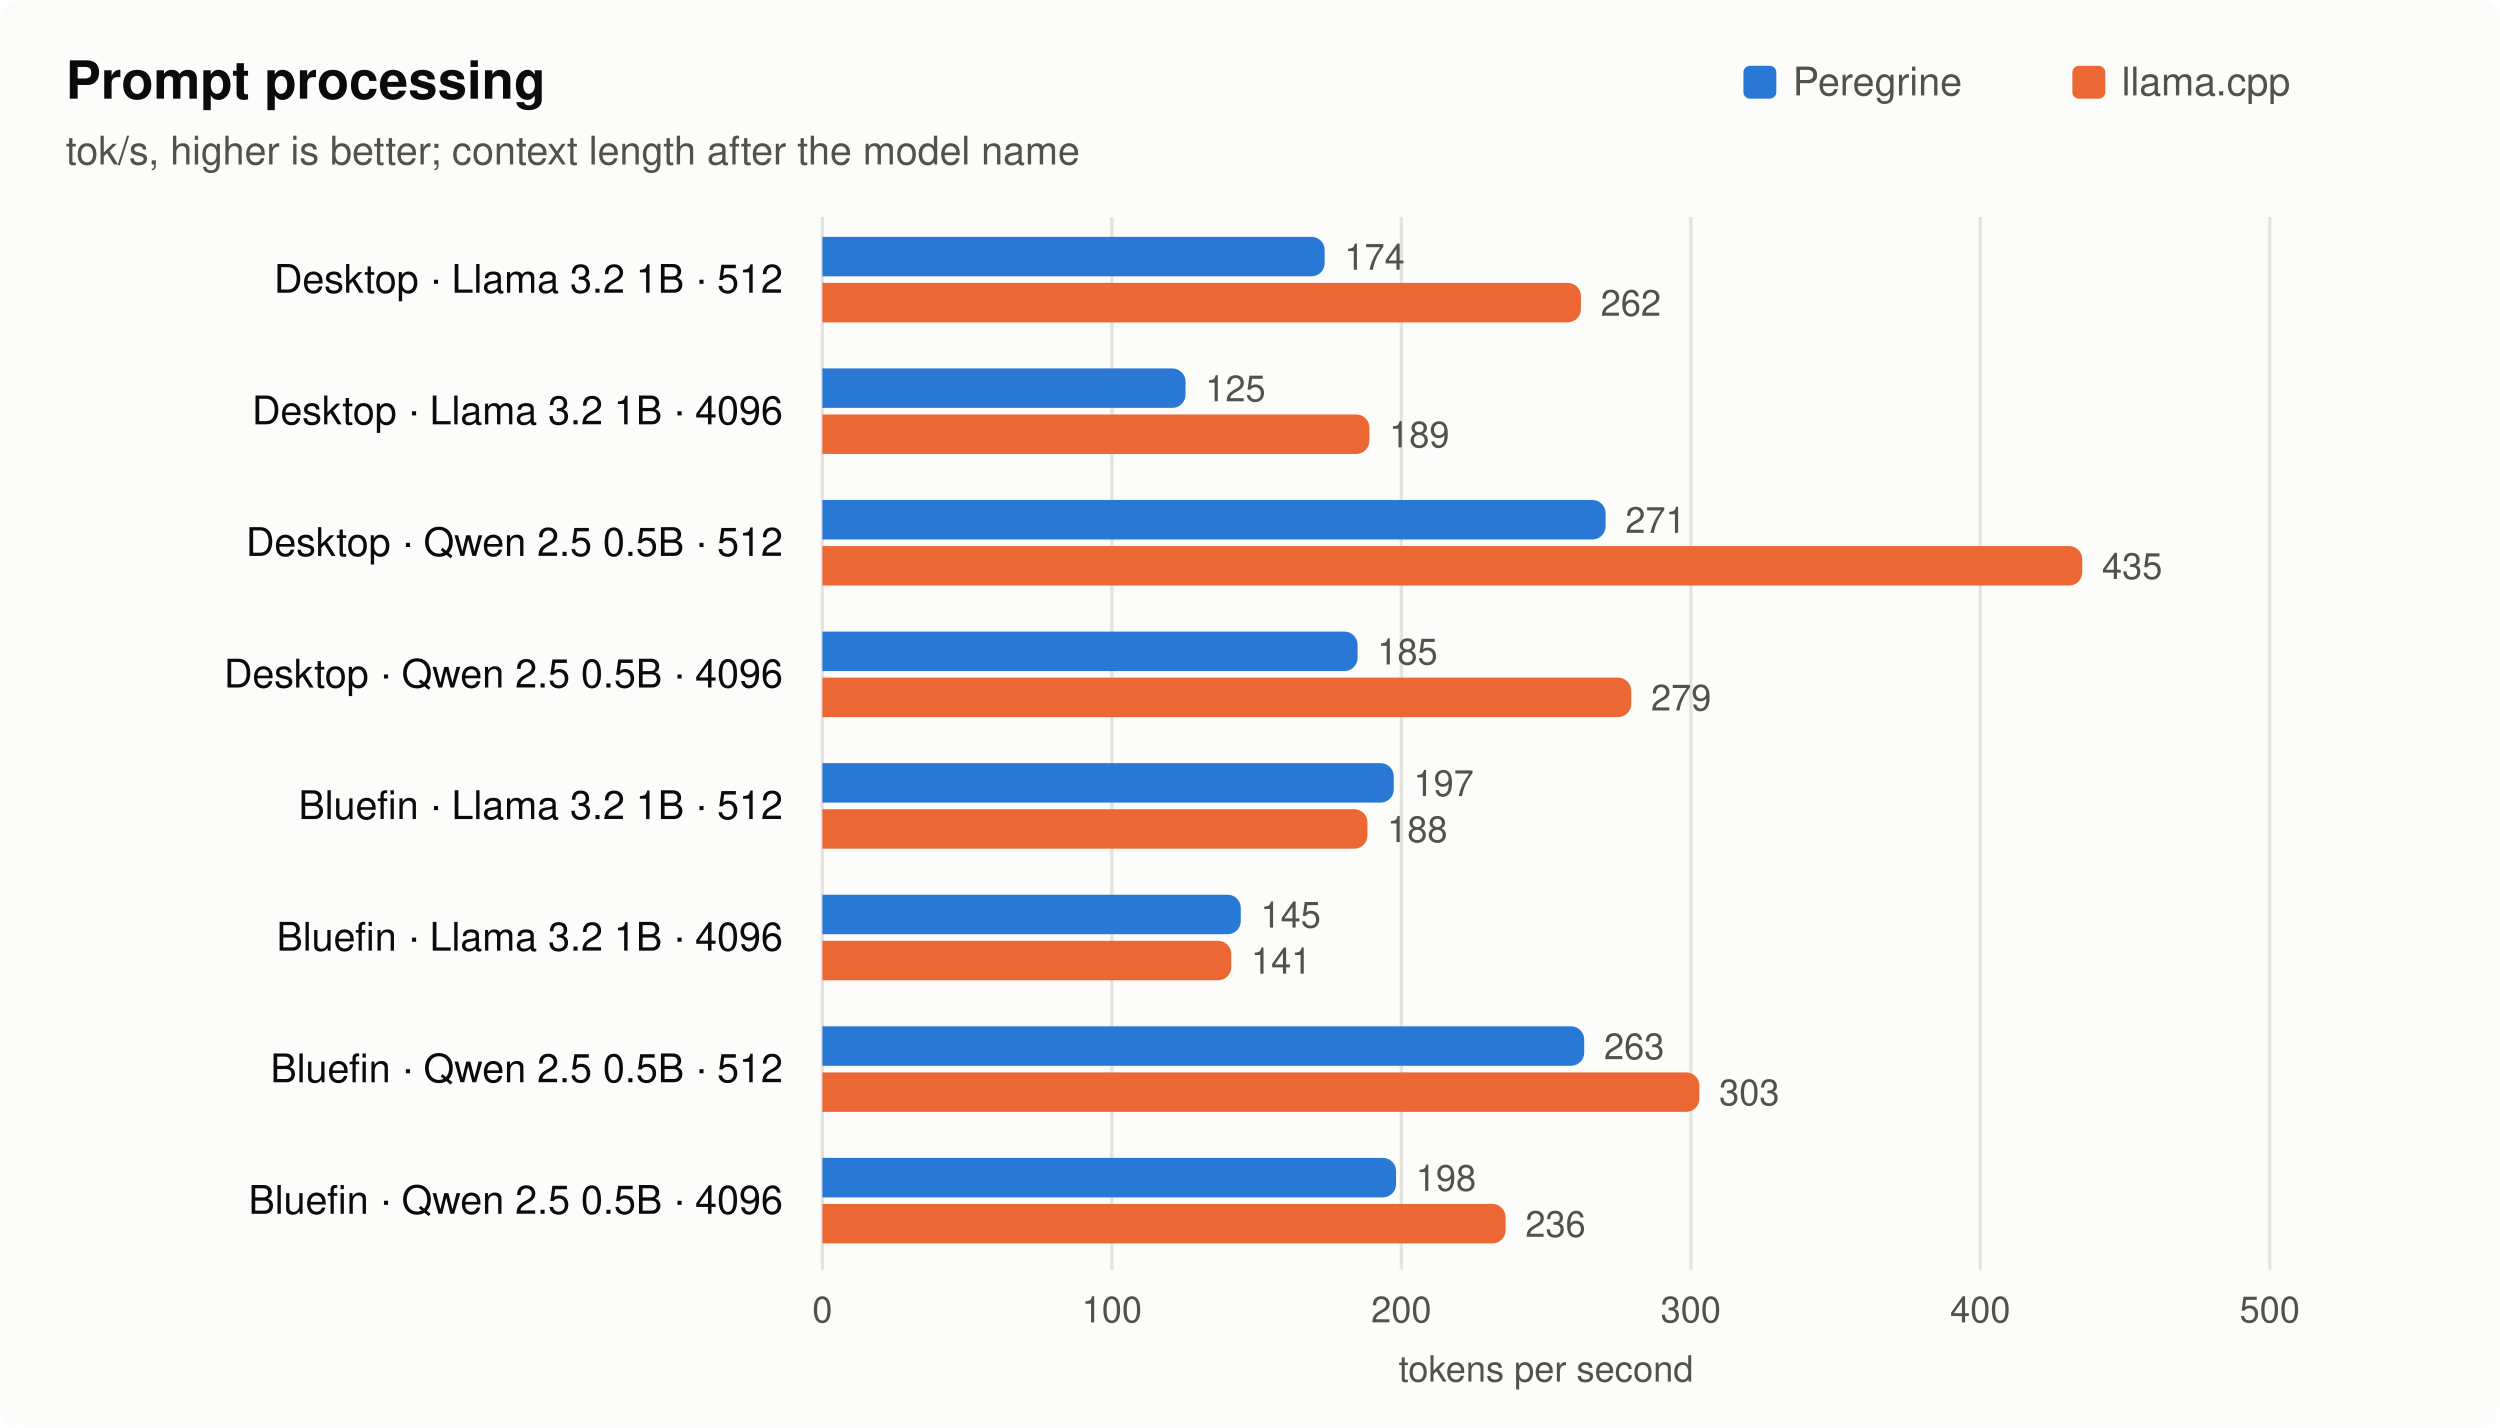
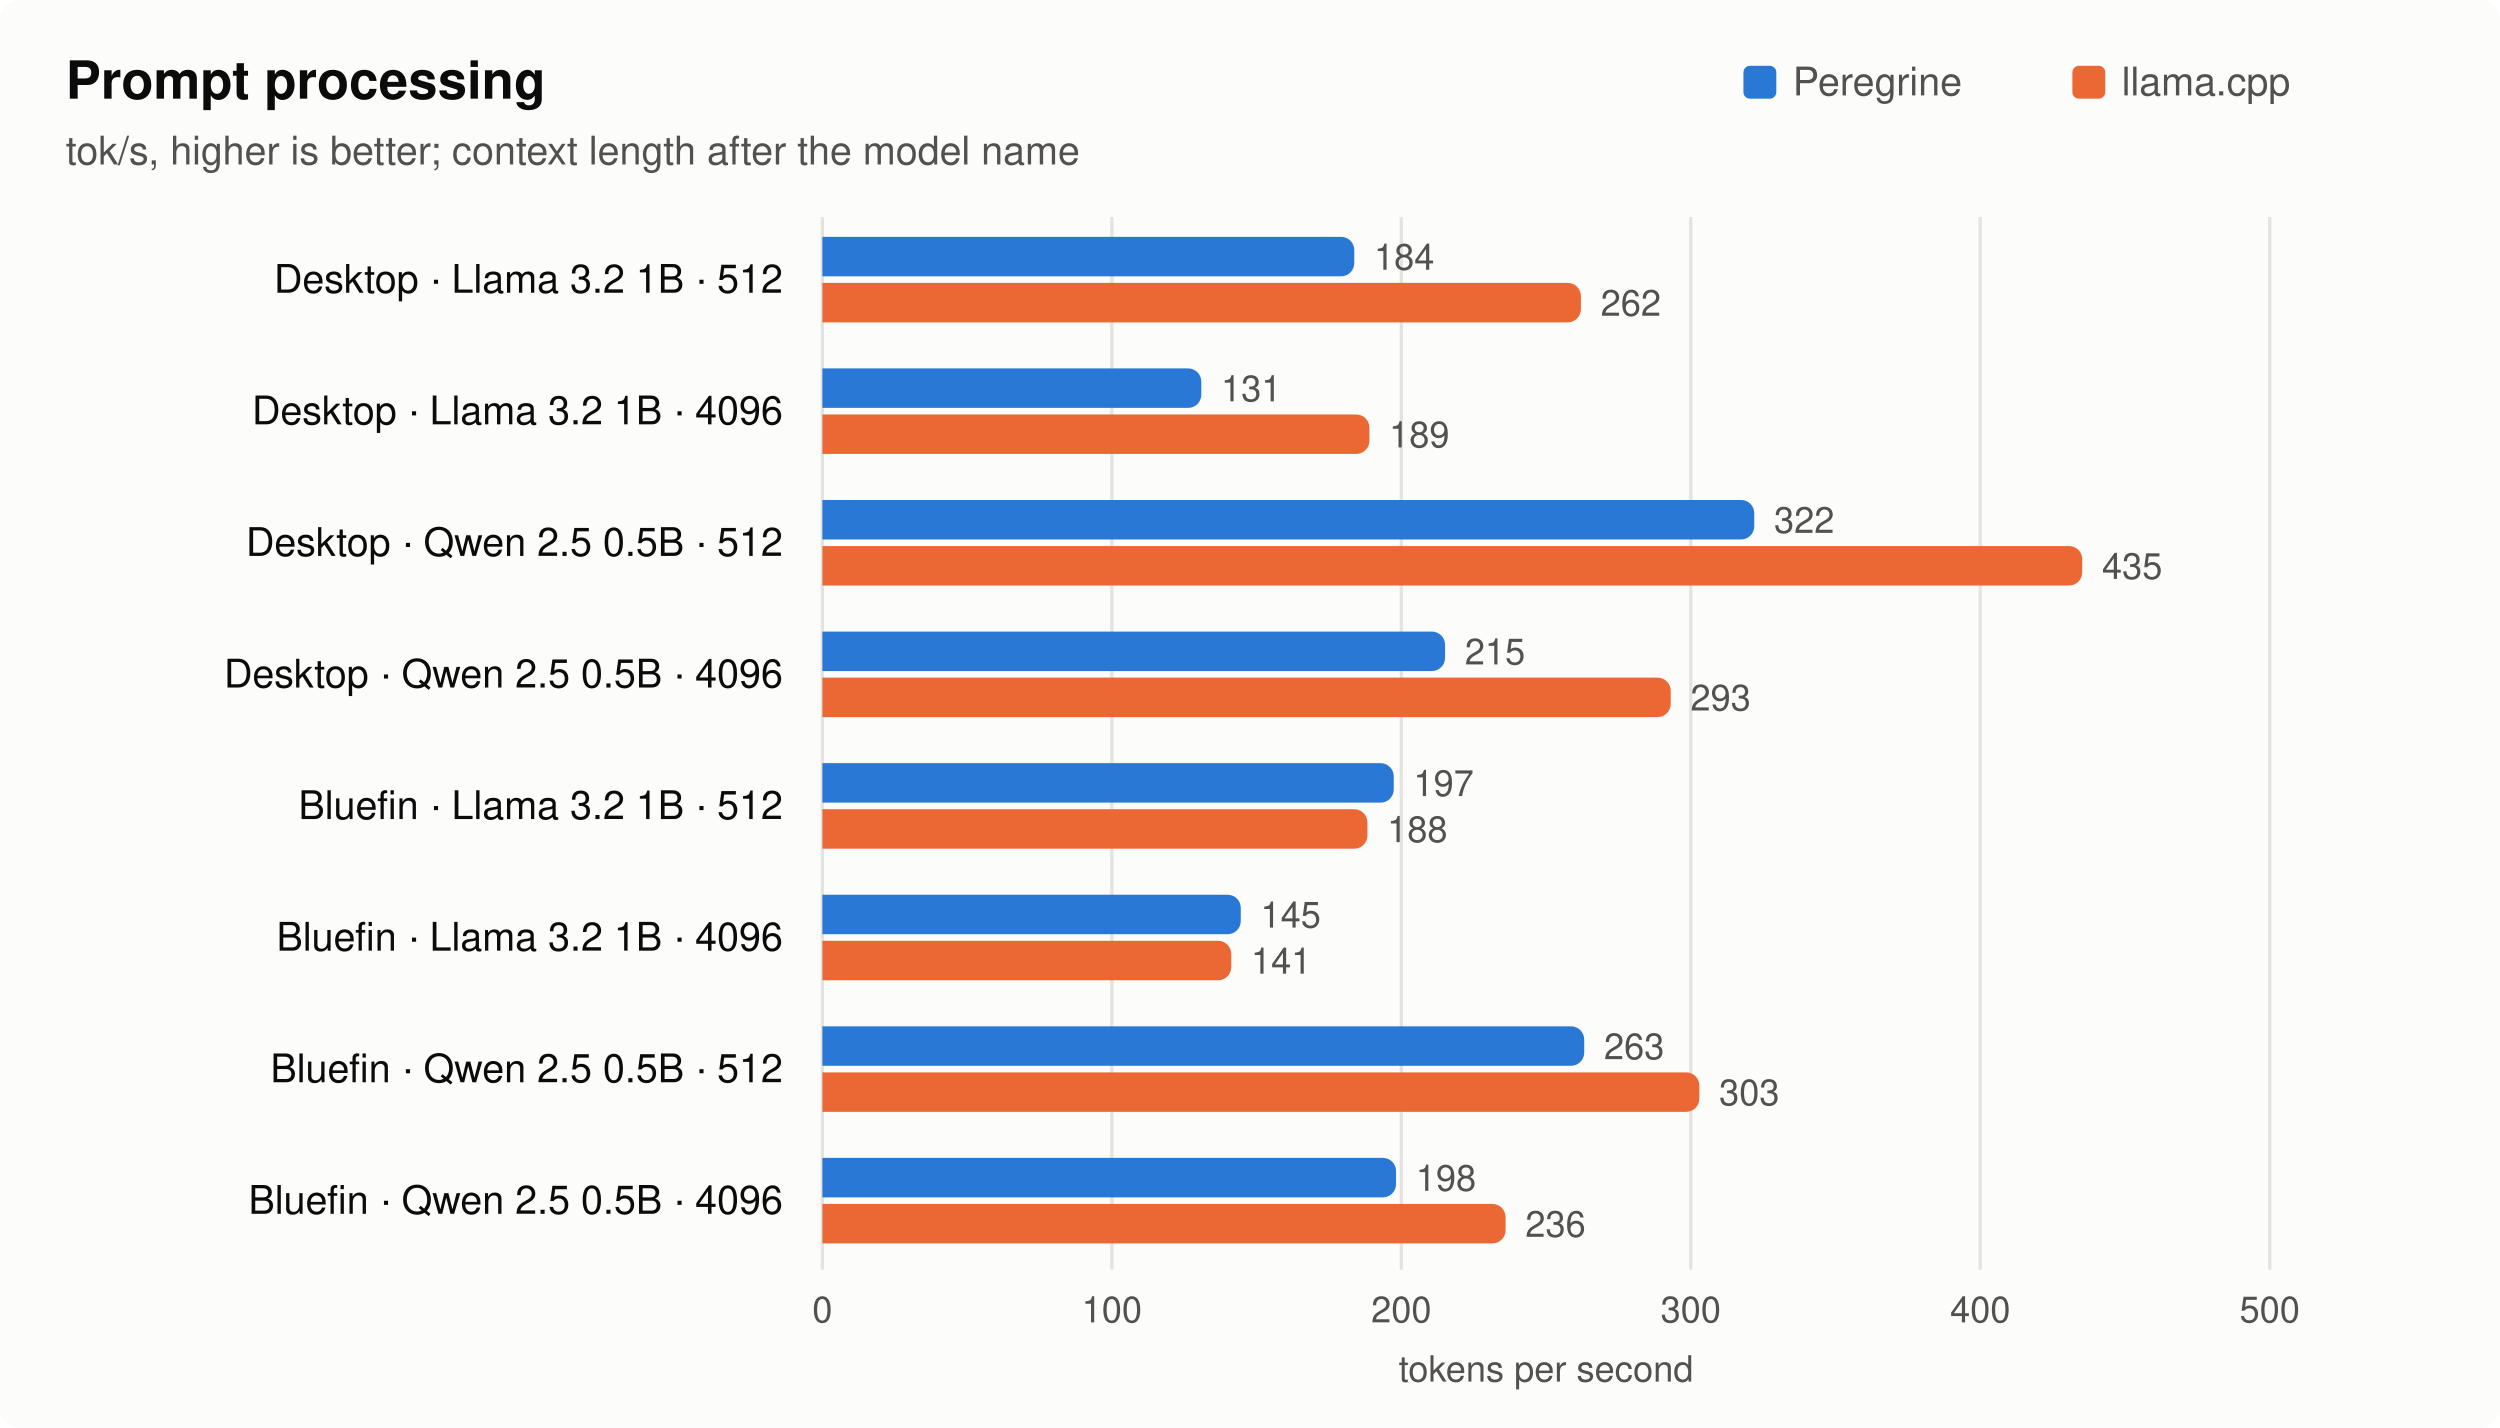
<svg xmlns="http://www.w3.org/2000/svg" width="760" height="434" viewBox="0 0 760 434" role="img" aria-label="Prompt processing">
  <style>
  .surface { fill: #fcfcfb; }
  .t1 { fill: #0b0b0b; } .t2 { fill: #52514e; }
  .grid { stroke: #e4e3df; } .ref { stroke: #52514e; }
  .s1 { fill: #2a78d6; } .s2 { fill: #eb6834; }
  .gap { stroke: #fcfcfb; }
  text { font-family: -apple-system, BlinkMacSystemFont, "Segoe UI", Helvetica, Arial, sans-serif; }
  @media (prefers-color-scheme: dark) {
    .surface { fill: #1a1a19; }
    .t1 { fill: #f0efec; } .t2 { fill: #c3c2b7; }
    .grid { stroke: #383835; } .ref { stroke: #c3c2b7; }
    .s1 { fill: #3987e5; } .s2 { fill: #d95926; }
    .gap { stroke: #1a1a19; }
  }
</style>
  <rect class="surface" width="760" height="434" rx="6" />
  <text class="t1" x="20" y="30" font-size="16" font-weight="600">Prompt processing</text>
  <text class="t2" x="20" y="50" font-size="12">tok/s, higher is better; context length after the model name</text>
  <rect class="s1" x="530" y="20" width="10" height="10" rx="2" />
  <text class="t2" x="545" y="29" font-size="12">Peregrine</text>
  <rect class="s2" x="630" y="20" width="10" height="10" rx="2" />
  <text class="t2" x="645" y="29" font-size="12">llama.cpp</text>
  <line class="grid" x1="250.0" y1="66" x2="250.0" y2="386" stroke-width="1" />
  <text class="t2" x="250.0" y="402" font-size="11" text-anchor="middle">0</text>
  <line class="grid" x1="338.0" y1="66" x2="338.0" y2="386" stroke-width="1" />
  <text class="t2" x="338.0" y="402" font-size="11" text-anchor="middle">100</text>
  <line class="grid" x1="426.0" y1="66" x2="426.0" y2="386" stroke-width="1" />
  <text class="t2" x="426.0" y="402" font-size="11" text-anchor="middle">200</text>
  <line class="grid" x1="514.0" y1="66" x2="514.0" y2="386" stroke-width="1" />
  <text class="t2" x="514.0" y="402" font-size="11" text-anchor="middle">300</text>
  <line class="grid" x1="602.0" y1="66" x2="602.0" y2="386" stroke-width="1" />
  <text class="t2" x="602.0" y="402" font-size="11" text-anchor="middle">400</text>
  <line class="grid" x1="690.0" y1="66" x2="690.0" y2="386" stroke-width="1" />
  <text class="t2" x="690.0" y="402" font-size="11" text-anchor="middle">500</text>
  <text class="t1" x="238" y="89.0" font-size="12" text-anchor="end">Desktop · Llama 3.2 1B · 512</text>
-   <path class="s1" d="M250.0,72.0 H398.7 A4.0,4.0 0 0 1 402.7,76.0 V80.0 A4.0,4.0 0 0 1 398.7,84.0 H250.0 Z" />
-   <text class="t2" x="408.7" y="82" font-size="11">174</text>
+   <path class="s1" d="M250.0,72.0 H407.7 A4.0,4.0 0 0 1 411.7,76.0 V80.0 A4.0,4.0 0 0 1 407.7,84.0 H250.0 Z" />
+   <text class="t2" x="417.7" y="82" font-size="11">184</text>
  <path class="s2" d="M250.0,86.0 H476.6 A4.0,4.0 0 0 1 480.6,90.0 V94.0 A4.0,4.0 0 0 1 476.6,98.0 H250.0 Z" />
  <text class="t2" x="486.6" y="96" font-size="11">262</text>
  <text class="t1" x="238" y="129.0" font-size="12" text-anchor="end">Desktop · Llama 3.2 1B · 4096</text>
-   <path class="s1" d="M250.0,112.0 H356.4 A4.0,4.0 0 0 1 360.4,116.0 V120.0 A4.0,4.0 0 0 1 356.4,124.0 H250.0 Z" />
-   <text class="t2" x="366.4" y="122" font-size="11">125</text>
+   <path class="s1" d="M250.0,112.0 H361.2 A4.0,4.0 0 0 1 365.2,116.0 V120.0 A4.0,4.0 0 0 1 361.2,124.0 H250.0 Z" />
+   <text class="t2" x="371.2" y="122" font-size="11">131</text>
  <path class="s2" d="M250.0,126.0 H412.3 A4.0,4.0 0 0 1 416.3,130.0 V134.0 A4.0,4.0 0 0 1 412.3,138.0 H250.0 Z" />
  <text class="t2" x="422.3" y="136" font-size="11">189</text>
  <text class="t1" x="238" y="169.0" font-size="12" text-anchor="end">Desktop · Qwen 2.5 0.5B · 512</text>
-   <path class="s1" d="M250.0,152.0 H484.1 A4.0,4.0 0 0 1 488.1,156.0 V160.0 A4.0,4.0 0 0 1 484.1,164.0 H250.0 Z" />
-   <text class="t2" x="494.1" y="162" font-size="11">271</text>
+   <path class="s1" d="M250.0,152.0 H529.3 A4.0,4.0 0 0 1 533.3,156.0 V160.0 A4.0,4.0 0 0 1 529.3,164.0 H250.0 Z" />
+   <text class="t2" x="539.3" y="162" font-size="11">322</text>
  <path class="s2" d="M250.0,166.0 H629.0 A4.0,4.0 0 0 1 633.0,170.0 V174.0 A4.0,4.0 0 0 1 629.0,178.0 H250.0 Z" />
  <text class="t2" x="639.0" y="176" font-size="11">435</text>
  <text class="t1" x="238" y="209.0" font-size="12" text-anchor="end">Desktop · Qwen 2.5 0.5B · 4096</text>
-   <path class="s1" d="M250.0,192.0 H408.7 A4.0,4.0 0 0 1 412.7,196.0 V200.0 A4.0,4.0 0 0 1 408.7,204.0 H250.0 Z" />
-   <text class="t2" x="418.7" y="202" font-size="11">185</text>
-   <path class="s2" d="M250.0,206.0 H491.9 A4.0,4.0 0 0 1 495.9,210.0 V214.0 A4.0,4.0 0 0 1 491.9,218.0 H250.0 Z" />
-   <text class="t2" x="501.9" y="216" font-size="11">279</text>
+   <path class="s1" d="M250.0,192.0 H435.3 A4.0,4.0 0 0 1 439.3,196.0 V200.0 A4.0,4.0 0 0 1 435.3,204.0 H250.0 Z" />
+   <text class="t2" x="445.3" y="202" font-size="11">215</text>
+   <path class="s2" d="M250.0,206.0 H503.9 A4.0,4.0 0 0 1 507.9,210.0 V214.0 A4.0,4.0 0 0 1 503.9,218.0 H250.0 Z" />
+   <text class="t2" x="513.9" y="216" font-size="11">293</text>
  <text class="t1" x="238" y="249.0" font-size="12" text-anchor="end">Bluefin · Llama 3.2 1B · 512</text>
  <path class="s1" d="M250.0,232.0 H419.7 A4.0,4.0 0 0 1 423.7,236.0 V240.0 A4.0,4.0 0 0 1 419.7,244.0 H250.0 Z" />
  <text class="t2" x="429.7" y="242" font-size="11">197</text>
  <path class="s2" d="M250.0,246.0 H411.7 A4.0,4.0 0 0 1 415.7,250.0 V254.0 A4.0,4.0 0 0 1 411.7,258.0 H250.0 Z" />
  <text class="t2" x="421.7" y="256" font-size="11">188</text>
  <text class="t1" x="238" y="289.0" font-size="12" text-anchor="end">Bluefin · Llama 3.2 1B · 4096</text>
  <path class="s1" d="M250.0,272.0 H373.2 A4.0,4.0 0 0 1 377.2,276.0 V280.0 A4.0,4.0 0 0 1 373.2,284.0 H250.0 Z" />
  <text class="t2" x="383.2" y="282" font-size="11">145</text>
  <path class="s2" d="M250.0,286.0 H370.3 A4.0,4.0 0 0 1 374.3,290.0 V294.0 A4.0,4.0 0 0 1 370.3,298.0 H250.0 Z" />
  <text class="t2" x="380.3" y="296" font-size="11">141</text>
  <text class="t1" x="238" y="329.0" font-size="12" text-anchor="end">Bluefin · Qwen 2.5 0.5B · 512</text>
  <path class="s1" d="M250.0,312.0 H477.6 A4.0,4.0 0 0 1 481.6,316.0 V320.0 A4.0,4.0 0 0 1 477.6,324.0 H250.0 Z" />
  <text class="t2" x="487.6" y="322" font-size="11">263</text>
  <path class="s2" d="M250.0,326.0 H512.6 A4.0,4.0 0 0 1 516.6,330.0 V334.0 A4.0,4.0 0 0 1 512.6,338.0 H250.0 Z" />
  <text class="t2" x="522.6" y="336" font-size="11">303</text>
  <text class="t1" x="238" y="369.0" font-size="12" text-anchor="end">Bluefin · Qwen 2.5 0.5B · 4096</text>
  <path class="s1" d="M250.0,352.0 H420.4 A4.0,4.0 0 0 1 424.4,356.0 V360.0 A4.0,4.0 0 0 1 420.4,364.0 H250.0 Z" />
  <text class="t2" x="430.4" y="362" font-size="11">198</text>
  <path class="s2" d="M250.0,366.0 H453.7 A4.0,4.0 0 0 1 457.7,370.0 V374.0 A4.0,4.0 0 0 1 453.7,378.0 H250.0 Z" />
  <text class="t2" x="463.7" y="376" font-size="11">236</text>
  <text class="t2" x="470.0" y="420" font-size="11" text-anchor="middle">tokens per second</text>
</svg>
